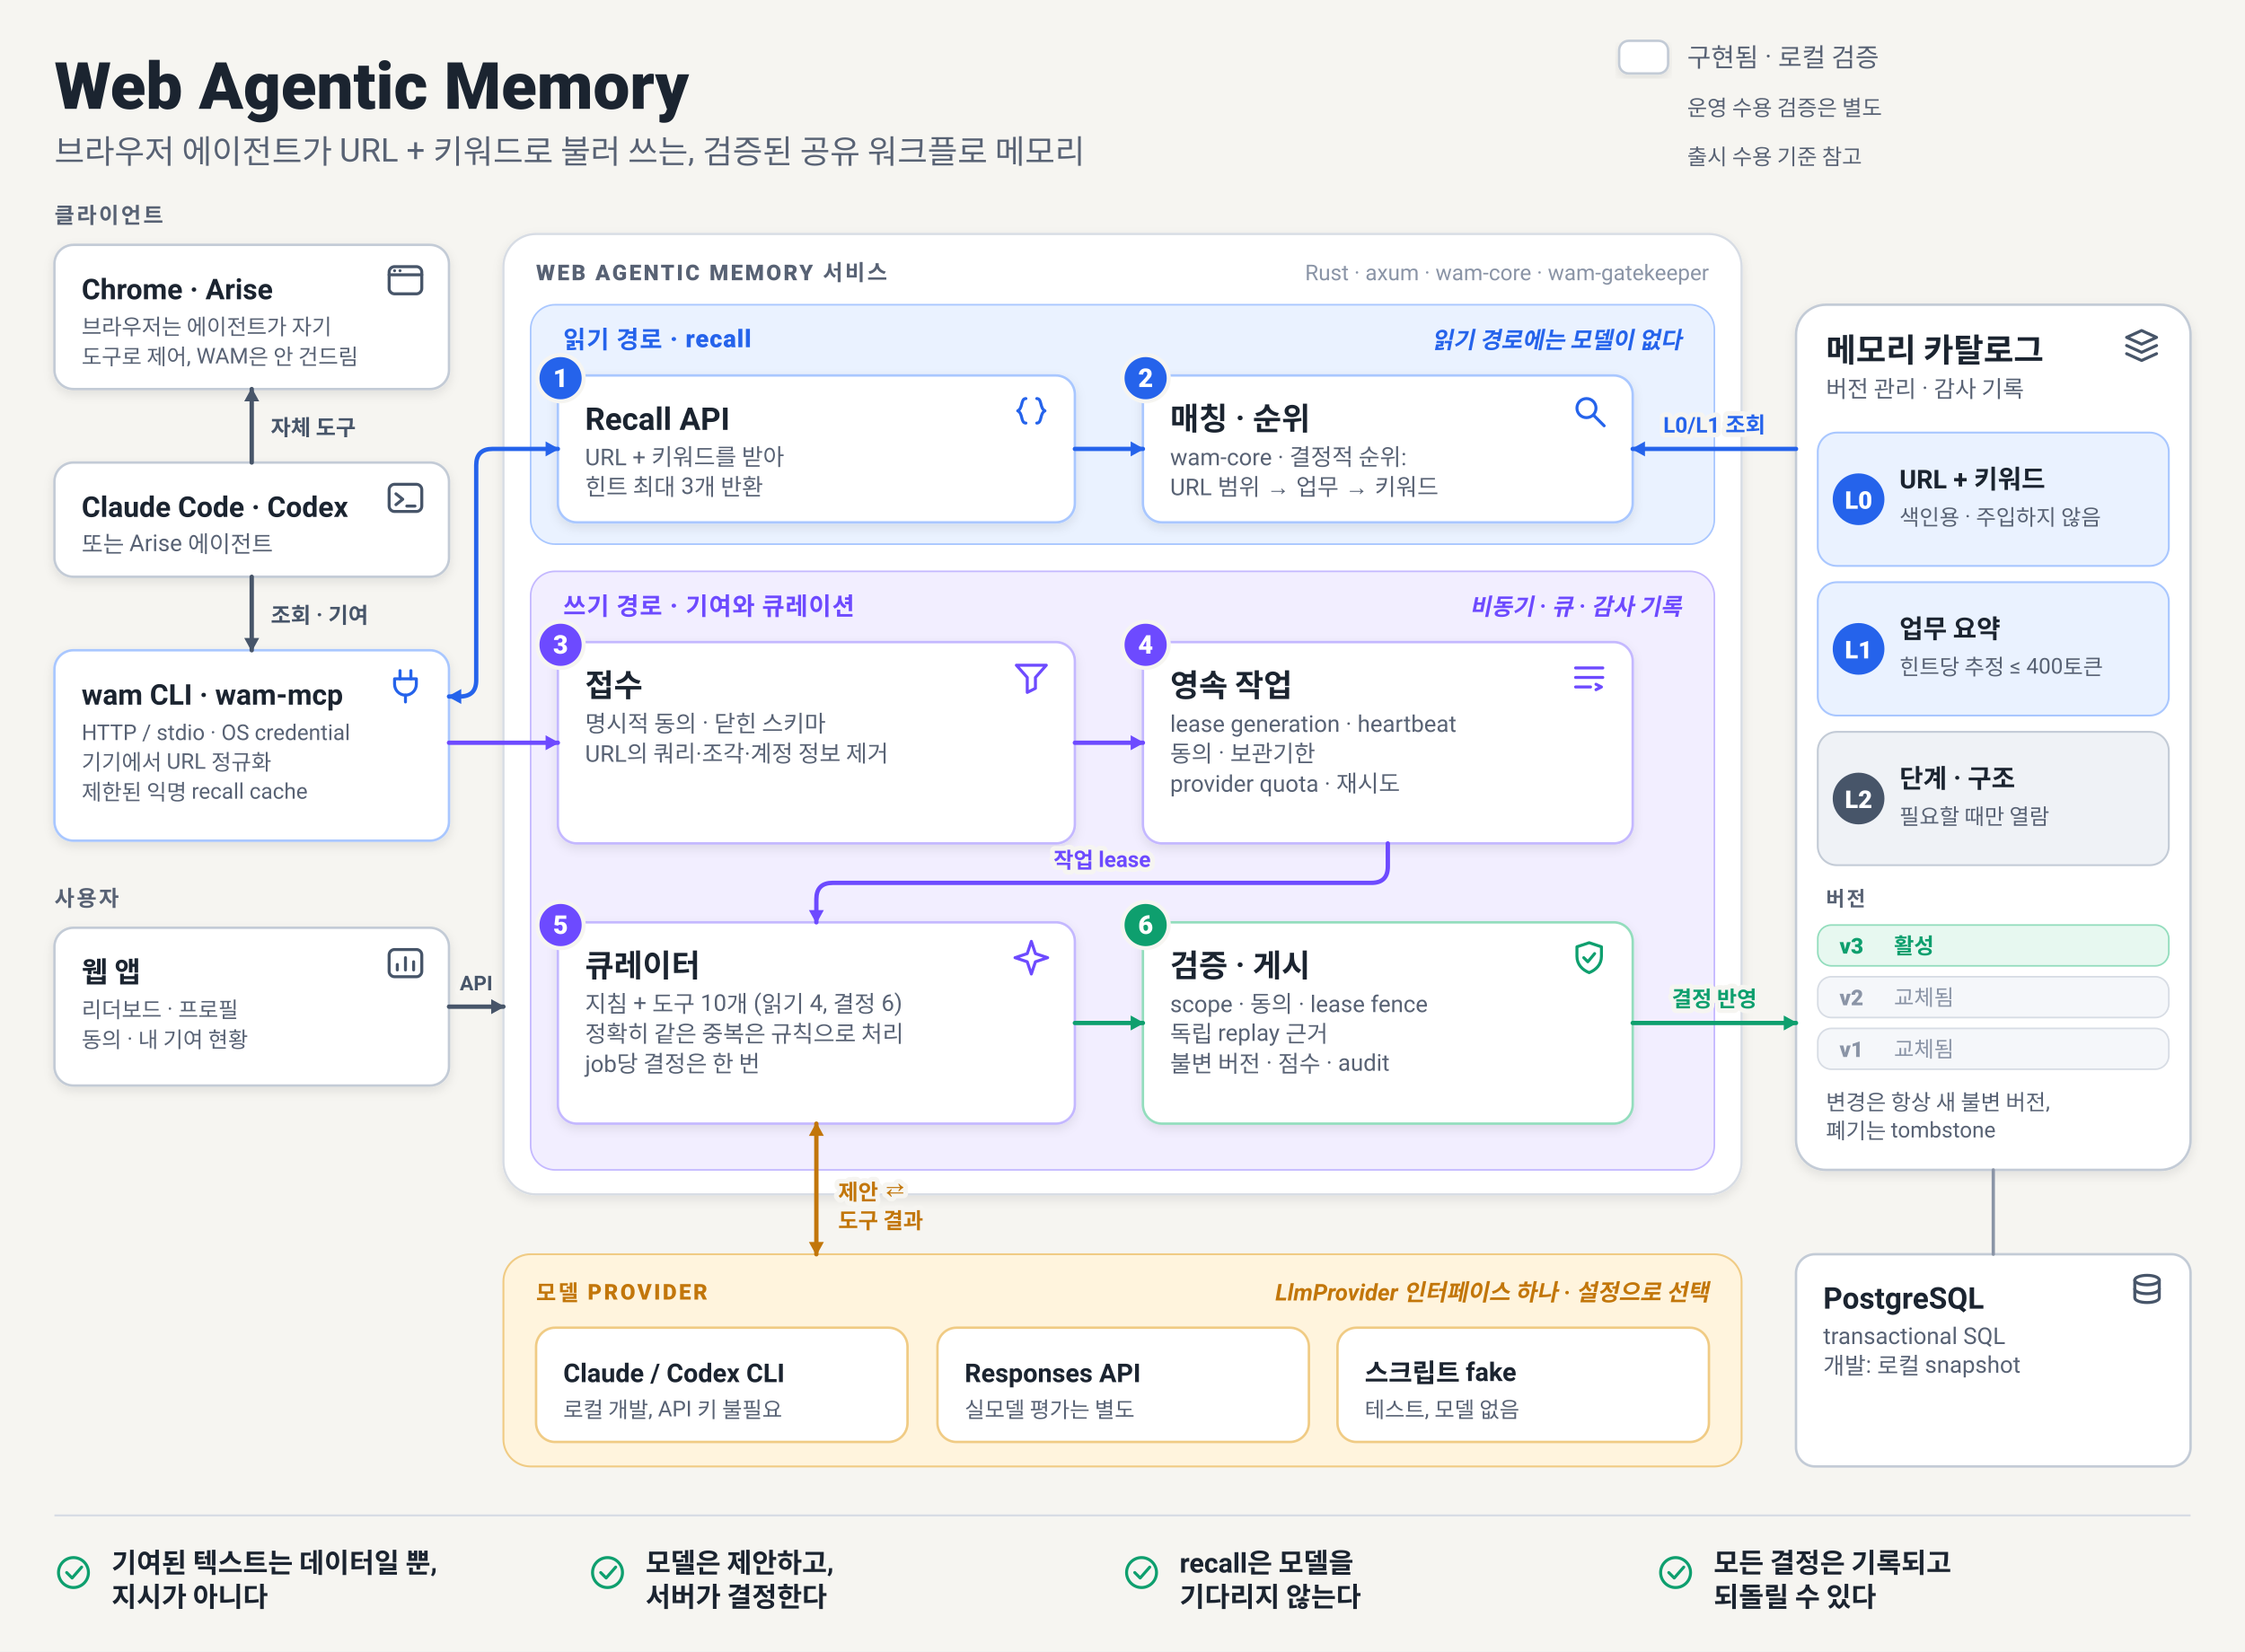
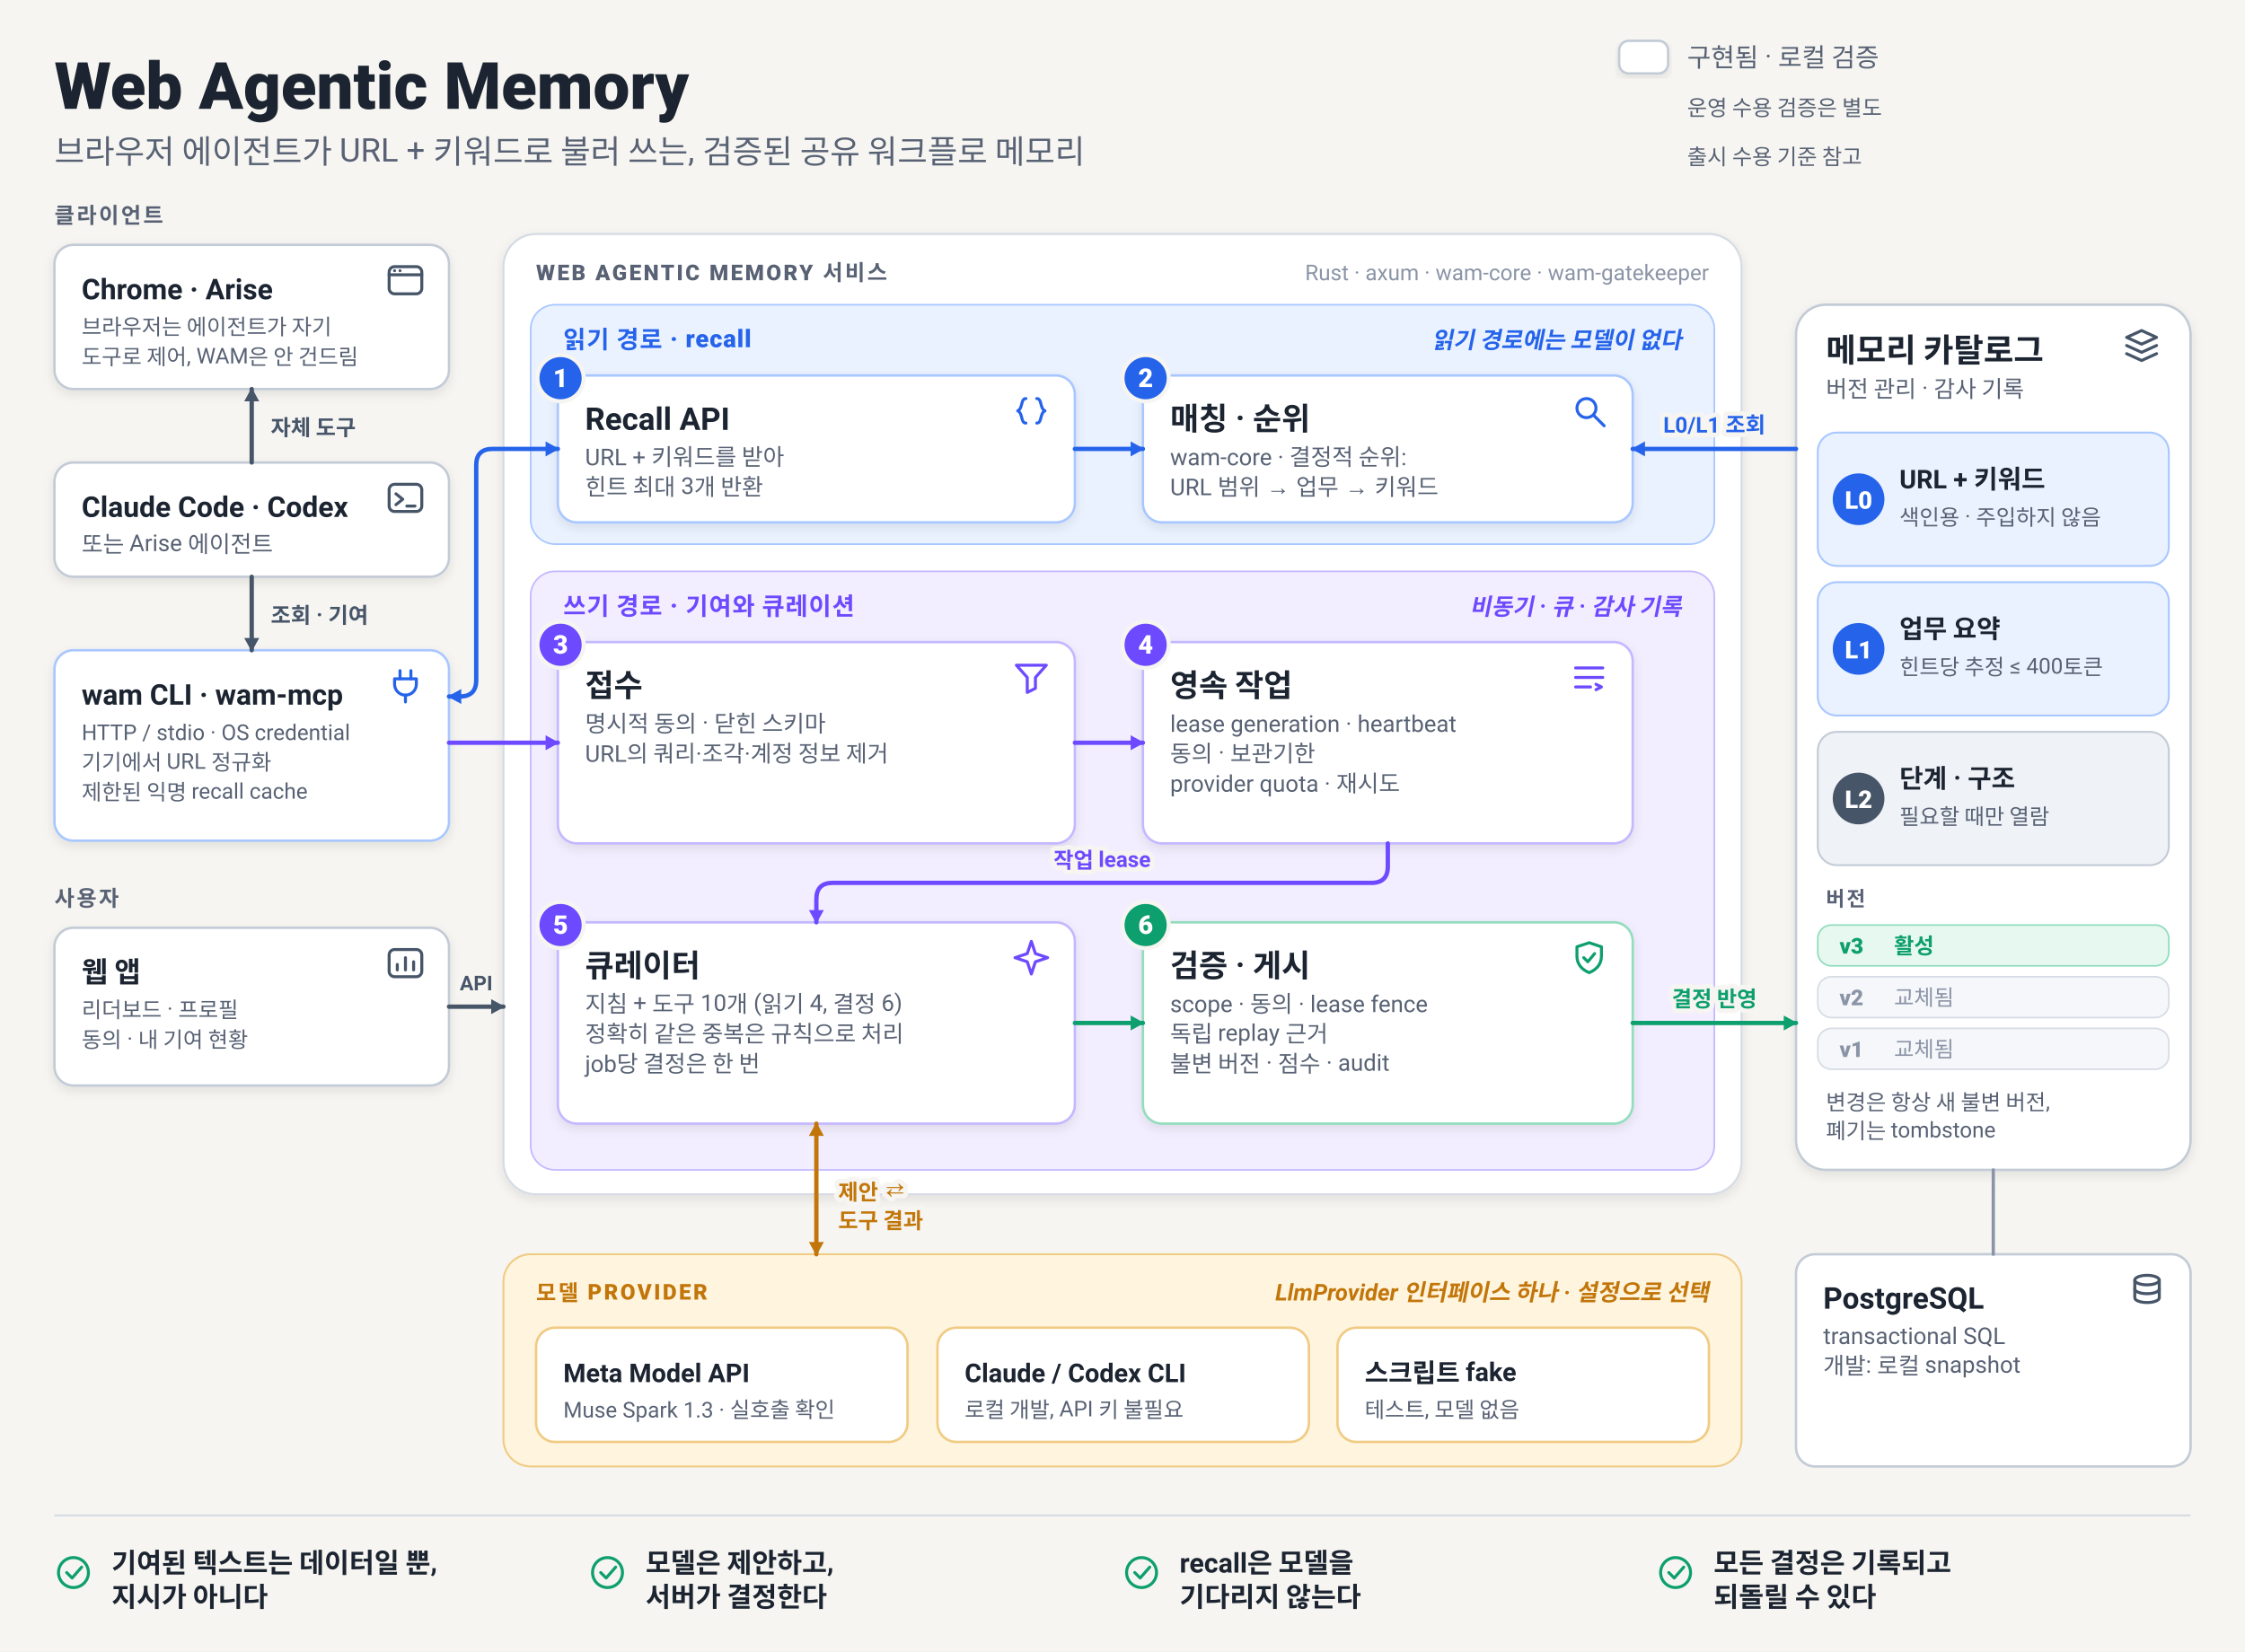
<svg xmlns="http://www.w3.org/2000/svg" width="1650" height="1214" viewBox="0 0 1650 1214" role="img" aria-label="Web Agentic Memory 아키텍처 개요: 에이전트는 URL과 키워드로 검증된 워크플로를 불러오고(읽기 경로), 기여는 큐, 모델이 판정하는 큐레이터, 서버 규칙을 거쳐 레이어드 메모리 카탈로그에 반영된다(쓰기 경로)." lang="ko">
  <defs>
    <filter id="shadow" x="-8%" y="-8%" width="116%" height="124%">
      <feDropShadow dx="0" dy="3" stdDeviation="4" flood-color="#0F172A" flood-opacity="0.09" />
    </filter>
    <marker id="a-blue" markerWidth="14" markerHeight="14" refX="11" refY="7" orient="auto-start-reverse" markerUnits="userSpaceOnUse">
      <path d="M2 1.5L12 7 2 12.5z" fill="#2563EB" />
    </marker>
    <marker id="a-violet" markerWidth="14" markerHeight="14" refX="11" refY="7" orient="auto-start-reverse" markerUnits="userSpaceOnUse">
      <path d="M2 1.5L12 7 2 12.5z" fill="#6D4AFF" />
    </marker>
    <marker id="a-green" markerWidth="14" markerHeight="14" refX="11" refY="7" orient="auto-start-reverse" markerUnits="userSpaceOnUse">
      <path d="M2 1.5L12 7 2 12.5z" fill="#0E9F6E" />
    </marker>
    <marker id="a-amber" markerWidth="14" markerHeight="14" refX="11" refY="7" orient="auto-start-reverse" markerUnits="userSpaceOnUse">
      <path d="M2 1.5L12 7 2 12.5z" fill="#C2760A" />
    </marker>
    <marker id="a-slate" markerWidth="14" markerHeight="14" refX="11" refY="7" orient="auto-start-reverse" markerUnits="userSpaceOnUse">
      <path d="M2 1.5L12 7 2 12.5z" fill="#475569" />
    </marker>
  </defs>
  <style>text{font-family:-apple-system,BlinkMacSystemFont,"SF Pro Text","Segoe UI",Roboto,"Helvetica Neue",Arial,"Apple SD Gothic Neo","Noto Sans KR","Malgun Gothic",sans-serif;}</style>
  <rect width="1650" height="1214" fill="#F6F5F1" />
  <text x="40" y="80" font-size="48" font-weight="800" fill="#1B2430">Web Agentic Memory</text>
  <text x="40" y="120" font-size="24" font-weight="400" fill="#586274" data-max="1050">브라우저 에이전트가 URL + 키워드로 불러 쓰는, 검증된 공유 워크플로 메모리</text>
  <rect x="1190" y="30" width="36" height="24" rx="7" fill="#FFFFFF" stroke="#C3CBD6" stroke-width="1.8" filter="url(#shadow)" />
  <text x="1240" y="49" font-size="19" font-weight="400" fill="#586274" data-max="370">구현됨 · 로컬 검증</text>
  <text x="1240" y="85" font-size="16" font-weight="400" fill="#586274" data-max="370">운영 수용 검증은 별도</text>
  <text x="1240" y="121" font-size="16" font-weight="400" fill="#586274" data-max="370">출시 수용 기준 참고</text>
  <rect x="370" y="172" width="910" height="706" rx="24" fill="#FFFFFF" stroke="#D7DCE4" stroke-width="1.6" filter="url(#shadow)" />
  <text x="394" y="206" font-size="16" font-weight="800" fill="#586274" letter-spacing="1.6">WEB AGENTIC MEMORY 서비스</text>
  <text x="1256" y="206" font-size="16" font-weight="400" fill="#8A94A6" text-anchor="end" data-max="480" font-family="&quot;SF Mono&quot;,SFMono-Regular,Menlo,Consolas,&quot;Liberation Mono&quot;,monospace">Rust · axum · wam-core · wam-gatekeeper</text>
  <rect x="390" y="224" width="870" height="176" rx="18" fill="#EAF2FF" stroke="#A9C7FF" stroke-width="1.2" />
  <text x="414" y="256" font-size="18" font-weight="800" fill="#2563EB" data-max="420" letter-spacing="0.6">읽기 경로 · recall</text>
  <text x="1236" y="256" font-size="17" font-weight="600" fill="#2563EB" text-anchor="end" data-max="330" font-style="italic">읽기 경로에는 모델이 없다</text>
  <rect x="390" y="420" width="870" height="440" rx="18" fill="#F2EEFF" stroke="#C4B8FF" stroke-width="1.2" />
  <text x="414" y="452" font-size="18" font-weight="800" fill="#6D4AFF" data-max="420" letter-spacing="0.6">쓰기 경로 · 기여와 큐레이션</text>
  <text x="1236" y="452" font-size="17" font-weight="600" fill="#6D4AFF" text-anchor="end" data-max="330" font-style="italic">비동기 · 큐 · 감사 기록</text>
  <rect x="410" y="276" width="380" height="108" rx="14" fill="#FFFFFF" stroke="#A9C7FF" stroke-width="1.8" filter="url(#shadow)" />
  <text x="430" y="316" font-size="23" font-weight="700" fill="#1B2430" data-max="300">Recall API</text>
  <text x="430" y="342" font-size="17" font-weight="400" fill="#586274" data-max="340">URL + 키워드를 받아</text>
  <text x="430" y="364" font-size="17" font-weight="400" fill="#586274" data-max="340">힌트 최대 3개 반환</text>
  <circle cx="412" cy="278" r="17" fill="#2563EB" stroke="#F6F5F1" stroke-width="3" />
  <text x="412" y="284.5" font-size="19" font-weight="800" fill="#FFFFFF" text-anchor="middle">1</text>
  <g transform="translate(744,288)" fill="none" stroke="#2563EB" stroke-width="2.2" stroke-linecap="round" stroke-linejoin="round">
    <path d="M10 5C6 5 8 12 4 14c4 2 2 9 6 9" />
    <path d="M18 5c4 0 2 7 6 9-4 2-2 9-6 9" />
  </g>
  <rect x="840" y="276" width="360" height="108" rx="14" fill="#FFFFFF" stroke="#A9C7FF" stroke-width="1.8" filter="url(#shadow)" />
  <text x="860" y="316" font-size="23" font-weight="700" fill="#1B2430" data-max="280">매칭 · 순위</text>
  <text x="860" y="342" font-size="17" font-weight="400" fill="#586274" data-max="320">wam-core · 결정적 순위:</text>
  <text x="860" y="364" font-size="17" font-weight="400" fill="#586274" data-max="320">URL 범위 → 업무 → 키워드</text>
  <circle cx="842" cy="278" r="17" fill="#2563EB" stroke="#F6F5F1" stroke-width="3" />
  <text x="842" y="284.5" font-size="19" font-weight="800" fill="#FFFFFF" text-anchor="middle">2</text>
  <g transform="translate(1154,288)" fill="none" stroke="#2563EB" stroke-width="2.2" stroke-linecap="round" stroke-linejoin="round">
    <circle cx="12" cy="12" r="7" />
    <path d="M17.5 17.5L25 25" />
  </g>
  <path d="M790 330 L840 330" fill="none" stroke="#2563EB" stroke-width="3.2" stroke-linecap="round" stroke-linejoin="round" marker-end="url(#a-blue)" />
  <rect x="410" y="472" width="380" height="148" rx="14" fill="#FFFFFF" stroke="#C4B8FF" stroke-width="1.8" filter="url(#shadow)" />
  <text x="430" y="512" font-size="23" font-weight="700" fill="#1B2430" data-max="300">접수</text>
  <text x="430" y="538" font-size="17" font-weight="400" fill="#586274" data-max="340">명시적 동의 · 닫힌 스키마</text>
  <text x="430" y="560" font-size="17" font-weight="400" fill="#586274" data-max="340">URL의 쿼리·조각·계정 정보 제거</text>
  <circle cx="412" cy="474" r="17" fill="#6D4AFF" stroke="#F6F5F1" stroke-width="3" />
  <text x="412" y="480.5" font-size="19" font-weight="800" fill="#FFFFFF" text-anchor="middle">3</text>
  <g transform="translate(744,484)" fill="none" stroke="#6D4AFF" stroke-width="2.2" stroke-linecap="round" stroke-linejoin="round">
    <path d="M3 5h22l-8 9v8l-6 3v-11z" />
  </g>
  <rect x="840" y="472" width="360" height="148" rx="14" fill="#FFFFFF" stroke="#C4B8FF" stroke-width="1.8" filter="url(#shadow)" />
  <text x="860" y="512" font-size="23" font-weight="700" fill="#1B2430" data-max="280">영속 작업</text>
  <text x="860" y="538" font-size="17" font-weight="400" fill="#586274" data-max="320">lease generation · heartbeat</text>
  <text x="860" y="560" font-size="17" font-weight="400" fill="#586274" data-max="320">동의 · 보관기한</text>
  <text x="860" y="582" font-size="17" font-weight="400" fill="#586274" data-max="320">provider quota · 재시도</text>
  <circle cx="842" cy="474" r="17" fill="#6D4AFF" stroke="#F6F5F1" stroke-width="3" />
  <text x="842" y="480.5" font-size="19" font-weight="800" fill="#FFFFFF" text-anchor="middle">4</text>
  <g transform="translate(1154,484)" fill="none" stroke="#6D4AFF" stroke-width="2.2" stroke-linecap="round" stroke-linejoin="round">
    <path d="M4 7h20M4 14h20M4 21h11" />
    <path d="M19 19l4 2-4 2" />
  </g>
  <rect x="410" y="678" width="380" height="148" rx="14" fill="#FFFFFF" stroke="#C4B8FF" stroke-width="1.8" filter="url(#shadow)" />
  <text x="430" y="718" font-size="23" font-weight="700" fill="#1B2430" data-max="300">큐레이터</text>
  <text x="430" y="744" font-size="17" font-weight="400" fill="#586274" data-max="340">지침 + 도구 10개 (읽기 4, 결정 6)</text>
  <text x="430" y="766" font-size="17" font-weight="400" fill="#586274" data-max="340">정확히 같은 중복은 규칙으로 처리</text>
  <text x="430" y="788" font-size="17" font-weight="400" fill="#586274" data-max="340">job당 결정은 한 번</text>
  <circle cx="412" cy="680" r="17" fill="#6D4AFF" stroke="#F6F5F1" stroke-width="3" />
  <text x="412" y="686.5" font-size="19" font-weight="800" fill="#FFFFFF" text-anchor="middle">5</text>
  <g transform="translate(744,690)" fill="none" stroke="#6D4AFF" stroke-width="2.2" stroke-linecap="round" stroke-linejoin="round">
    <path d="M14 2l3 9 9 3-9 3-3 9-3-9-9-3 9-3z" />
  </g>
  <rect x="840" y="678" width="360" height="148" rx="14" fill="#FFFFFF" stroke="#93DDBD" stroke-width="1.8" filter="url(#shadow)" />
  <text x="860" y="718" font-size="23" font-weight="700" fill="#1B2430" data-max="280">검증 · 게시</text>
  <text x="860" y="744" font-size="17" font-weight="400" fill="#586274" data-max="320">scope · 동의 · lease fence</text>
  <text x="860" y="766" font-size="17" font-weight="400" fill="#586274" data-max="320">독립 replay 근거</text>
  <text x="860" y="788" font-size="17" font-weight="400" fill="#586274" data-max="320">불변 버전 · 점수 · audit</text>
  <circle cx="842" cy="680" r="17" fill="#0E9F6E" stroke="#F6F5F1" stroke-width="3" />
  <text x="842" y="686.5" font-size="19" font-weight="800" fill="#FFFFFF" text-anchor="middle">6</text>
  <g transform="translate(1154,690)" fill="none" stroke="#0E9F6E" stroke-width="2.2" stroke-linecap="round" stroke-linejoin="round">
    <path d="M14 3l9 3v7c0 6-4 10-9 12-5-2-9-6-9-12V6z" />
    <path d="M10 14l3 3 5-6" />
  </g>
  <path d="M790 546 L840 546" fill="none" stroke="#6D4AFF" stroke-width="3.2" stroke-linecap="round" stroke-linejoin="round" marker-end="url(#a-violet)" />
  <path d="M1020 620 L1020 637 Q1020 649 1008 649 L612 649 Q600 649 600 661 L600 678" fill="none" stroke="#6D4AFF" stroke-width="3.2" stroke-linecap="round" stroke-linejoin="round" marker-end="url(#a-violet)" />
  <text x="810.0" y="638" font-size="16" font-weight="600" fill="#6D4AFF" text-anchor="middle" data-max="200" stroke="#F6F5F1" stroke-width="7" paint-order="stroke" stroke-linejoin="round">작업 lease</text>
  <path d="M790 752 L840 752" fill="none" stroke="#0E9F6E" stroke-width="3.2" stroke-linecap="round" stroke-linejoin="round" marker-end="url(#a-green)" />
  <rect x="370" y="922" width="910" height="156" rx="20" fill="#FFF4DD" stroke="#F0CB84" stroke-width="1.4" />
  <text x="394" y="956" font-size="16" font-weight="800" fill="#C2760A" letter-spacing="1.6">모델 PROVIDER</text>
  <text x="1256" y="956" font-size="17" font-weight="600" fill="#C2760A" text-anchor="end" data-max="560" font-style="italic">LlmProvider 인터페이스 하나 · 설정으로 선택</text>
  <rect x="394" y="976" width="273" height="84" rx="14" fill="#FFFFFF" stroke="#F0CB84" stroke-width="1.8" />
-   <text x="414" y="1016" font-size="19" font-weight="700" fill="#1B2430" data-max="233">Claude / Codex CLI</text>
-   <text x="414" y="1042" font-size="16" font-weight="400" fill="#586274" data-max="233">로컬 개발, API 키 불필요</text>
+   <text x="414" y="1016" font-size="19" font-weight="700" fill="#1B2430" data-max="233">Meta Model API</text>
+   <text x="414" y="1042" font-size="16" font-weight="400" fill="#586274" data-max="233">Muse Spark 1.3 · 실호출 확인</text>
  <rect x="689" y="976" width="273" height="84" rx="14" fill="#FFFFFF" stroke="#F0CB84" stroke-width="1.8" />
-   <text x="709" y="1016" font-size="19" font-weight="700" fill="#1B2430" data-max="233">Responses API</text>
-   <text x="709" y="1042" font-size="16" font-weight="400" fill="#586274" data-max="233">실모델 평가는 별도</text>
+   <text x="709" y="1016" font-size="19" font-weight="700" fill="#1B2430" data-max="233">Claude / Codex CLI</text>
+   <text x="709" y="1042" font-size="16" font-weight="400" fill="#586274" data-max="233">로컬 개발, API 키 불필요</text>
  <rect x="983" y="976" width="273" height="84" rx="14" fill="#FFFFFF" stroke="#F0CB84" stroke-width="1.8" />
  <text x="1003" y="1016" font-size="19" font-weight="700" fill="#1B2430" data-max="233">스크립트 fake</text>
  <text x="1003" y="1042" font-size="16" font-weight="400" fill="#586274" data-max="233">테스트, 모델 없음</text>
  <path d="M600 826 L600 922" fill="none" stroke="#C2760A" stroke-width="3.2" stroke-linecap="round" stroke-linejoin="round" marker-end="url(#a-amber)" marker-start="url(#a-amber)" />
  <text x="616" y="882" font-size="16" font-weight="600" fill="#C2760A" data-max="150" stroke="#F6F5F1" stroke-width="7" paint-order="stroke" stroke-linejoin="round">제안 ⇄</text>
  <text x="616" y="903" font-size="16" font-weight="600" fill="#C2760A" data-max="150" stroke="#F6F5F1" stroke-width="7" paint-order="stroke" stroke-linejoin="round">도구 결과</text>
  <rect x="1320" y="224" width="290" height="636" rx="22" fill="#FFFFFF" stroke="#C3CBD6" stroke-width="1.8" filter="url(#shadow)" />
  <g transform="translate(1560,240)" fill="none" stroke="#475569" stroke-width="2.2" stroke-linecap="round" stroke-linejoin="round">
    <path d="M14 3l11 5-11 5L3 8z" />
    <path d="M3 14l11 5 11-5" />
    <path d="M3 20l11 5 11-5" />
  </g>
  <text x="1342" y="266" font-size="24" font-weight="800" fill="#1B2430" data-max="210">메모리 카탈로그</text>
  <text x="1342" y="292" font-size="17" font-weight="400" fill="#586274" data-max="246">버전 관리 · 감사 기록</text>
  <rect x="1336" y="318" width="258" height="98" rx="14" fill="#EAF2FF" stroke="#A9C7FF" stroke-width="1.4" />
  <circle cx="1366" cy="367" r="19" fill="#2563EB" />
  <text x="1366" y="374" font-size="18" font-weight="800" fill="#FFFFFF" text-anchor="middle">L0</text>
  <text x="1396" y="359" font-size="19" font-weight="700" fill="#1B2430" data-max="194">URL + 키워드</text>
  <text x="1396" y="386" font-size="16" font-weight="400" fill="#586274" data-max="194">색인용 · 주입하지 않음</text>
  <rect x="1336" y="428" width="258" height="98" rx="14" fill="#EAF2FF" stroke="#A9C7FF" stroke-width="1.4" />
  <circle cx="1366" cy="477" r="19" fill="#2563EB" />
  <text x="1366" y="484" font-size="18" font-weight="800" fill="#FFFFFF" text-anchor="middle">L1</text>
  <text x="1396" y="469" font-size="19" font-weight="700" fill="#1B2430" data-max="194">업무 요약</text>
  <text x="1396" y="496" font-size="16" font-weight="400" fill="#586274" data-max="194">힌트당 추정 ≤ 400토큰</text>
  <rect x="1336" y="538" width="258" height="98" rx="14" fill="#EFF2F6" stroke="#C3CBD6" stroke-width="1.4" />
  <circle cx="1366" cy="587" r="19" fill="#475569" />
  <text x="1366" y="594" font-size="18" font-weight="800" fill="#FFFFFF" text-anchor="middle">L2</text>
  <text x="1396" y="579" font-size="19" font-weight="700" fill="#1B2430" data-max="194">단계 · 구조</text>
  <text x="1396" y="606" font-size="16" font-weight="400" fill="#586274" data-max="194">필요할 때만 열람</text>
  <text x="1342" y="666" font-size="15" font-weight="800" fill="#586274" letter-spacing="1.4">버전</text>
  <rect x="1336" y="680" width="258" height="30" rx="10" fill="#E7F8F0" stroke="#93DDBD" stroke-width="1.2" />
  <text x="1352" y="701" font-size="16" font-weight="800" fill="#0E9F6E">v3</text>
  <text x="1392" y="701" font-size="16" font-weight="600" fill="#0E9F6E" data-max="180">활성</text>
  <rect x="1336" y="718" width="258" height="30" rx="10" fill="#F5F7FA" stroke="#D7DCE4" stroke-width="1.2" />
  <text x="1352" y="739" font-size="16" font-weight="800" fill="#8A94A6">v2</text>
  <text x="1392" y="739" font-size="16" font-weight="400" fill="#8A94A6" data-max="180">교체됨</text>
  <rect x="1336" y="756" width="258" height="30" rx="10" fill="#F5F7FA" stroke="#D7DCE4" stroke-width="1.2" />
  <text x="1352" y="777" font-size="16" font-weight="800" fill="#8A94A6">v1</text>
  <text x="1392" y="777" font-size="16" font-weight="400" fill="#8A94A6" data-max="180">교체됨</text>
  <text x="1342" y="816" font-size="16" font-weight="400" fill="#586274" data-max="250">변경은 항상 새 불변 버전,</text>
  <text x="1342" y="837" font-size="16" font-weight="400" fill="#586274" data-max="250">폐기는 tombstone</text>
  <path d="M1320 330 L1200 330" fill="none" stroke="#2563EB" stroke-width="3.2" stroke-linecap="round" stroke-linejoin="round" marker-end="url(#a-blue)" />
  <text x="1260.0" y="318" font-size="16" font-weight="600" fill="#2563EB" text-anchor="middle" data-max="116" stroke="#F6F5F1" stroke-width="7" paint-order="stroke" stroke-linejoin="round">L0/L1 조회</text>
  <path d="M1200 752 L1320 752" fill="none" stroke="#0E9F6E" stroke-width="3.2" stroke-linecap="round" stroke-linejoin="round" marker-end="url(#a-green)" />
  <text x="1260.0" y="740" font-size="16" font-weight="600" fill="#0E9F6E" text-anchor="middle" data-max="116" stroke="#F6F5F1" stroke-width="7" paint-order="stroke" stroke-linejoin="round">결정 반영</text>
  <rect x="1320" y="922" width="290" height="156" rx="14" fill="#FFFFFF" stroke="#C3CBD6" stroke-width="1.8" />
  <text x="1340" y="962" font-size="22" font-weight="700" fill="#1B2430" data-max="210">PostgreSQL</text>
  <text x="1340" y="988" font-size="17" font-weight="400" fill="#586274" data-max="250">transactional SQL</text>
  <text x="1340" y="1010" font-size="17" font-weight="400" fill="#586274" data-max="250">개발: 로컬 snapshot</text>
  <g transform="translate(1564,934)" fill="none" stroke="#475569" stroke-width="2.2" stroke-linecap="round" stroke-linejoin="round">
    <ellipse cx="14" cy="7" rx="9" ry="3.5" />
    <path d="M5 7v13c0 2 4 3.5 9 3.5s9-1.5 9-3.5V7" />
    <path d="M5 13.5c0 2 4 3.5 9 3.5s9-1.5 9-3.5" />
  </g>
  <path d="M1465 860 V922" stroke="#8A94A6" stroke-width="2.4" stroke-linecap="round" fill="none" />
  <text x="40" y="164" font-size="16" font-weight="800" fill="#586274" letter-spacing="1.6">클라이언트</text>
  <rect x="40" y="180" width="290" height="106" rx="14" fill="#FFFFFF" stroke="#C3CBD6" stroke-width="1.8" filter="url(#shadow)" />
  <text x="60" y="220" font-size="21" font-weight="700" fill="#1B2430" data-max="210">Chrome · Arise</text>
  <text x="60" y="246" font-size="16" font-weight="400" fill="#586274" data-max="250">브라우저는 에이전트가 자기</text>
  <text x="60" y="268" font-size="16" font-weight="400" fill="#586274" data-max="250">도구로 제어, WAM은 안 건드림</text>
  <g transform="translate(284,192)" fill="none" stroke="#475569" stroke-width="2.2" stroke-linecap="round" stroke-linejoin="round">
    <rect x="2" y="4" width="24" height="20" rx="4" />
    <path d="M2 10h24" />
    <path d="M6 7h.01M10 7h.01" />
  </g>
  <rect x="40" y="340" width="290" height="84" rx="14" fill="#FFFFFF" stroke="#C3CBD6" stroke-width="1.8" filter="url(#shadow)" />
  <text x="60" y="380" font-size="21" font-weight="700" fill="#1B2430" data-max="210">Claude Code · Codex</text>
  <text x="60" y="406" font-size="17" font-weight="400" fill="#586274" data-max="250">또는 Arise 에이전트</text>
  <g transform="translate(284,352)" fill="none" stroke="#475569" stroke-width="2.2" stroke-linecap="round" stroke-linejoin="round">
    <rect x="2" y="4" width="24" height="20" rx="4" />
    <path d="M7 11l5 4-5 4" />
    <path d="M15 20h6" />
  </g>
  <rect x="40" y="478" width="290" height="140" rx="14" fill="#FFFFFF" stroke="#A9C7FF" stroke-width="1.8" filter="url(#shadow)" />
  <text x="60" y="518" font-size="21" font-weight="700" fill="#1B2430" data-max="210">wam CLI · wam-mcp</text>
  <text x="60" y="544" font-size="16" font-weight="400" fill="#586274" data-max="250">HTTP / stdio · OS credential</text>
  <text x="60" y="566" font-size="16" font-weight="400" fill="#586274" data-max="250">기기에서 URL 정규화</text>
  <text x="60" y="588" font-size="16" font-weight="400" fill="#586274" data-max="250">제한된 익명 recall cache</text>
  <g transform="translate(284,490)" fill="none" stroke="#2563EB" stroke-width="2.2" stroke-linecap="round" stroke-linejoin="round">
    <path d="M10 3v6M18 3v6" />
    <path d="M6 9h16v4a8 8 0 0 1-16 0z" />
    <path d="M14 21v5" />
  </g>
  <path d="M185 340 L185 286" fill="none" stroke="#475569" stroke-width="3.2" stroke-linecap="round" stroke-linejoin="round" marker-end="url(#a-slate)" />
  <text x="199" y="320" font-size="16" font-weight="600" fill="#475569" data-max="160" stroke="#F6F5F1" stroke-width="7" paint-order="stroke" stroke-linejoin="round">자체 도구</text>
  <path d="M185 424 L185 478" fill="none" stroke="#475569" stroke-width="3.2" stroke-linecap="round" stroke-linejoin="round" marker-end="url(#a-slate)" />
  <text x="199" y="458" font-size="16" font-weight="600" fill="#475569" data-max="160" stroke="#F6F5F1" stroke-width="7" paint-order="stroke" stroke-linejoin="round">조회 · 기여</text>
  <path d="M330 512 L338 512 Q350 512 350 500 L350 342 Q350 330 362 330 L410 330" fill="none" stroke="#2563EB" stroke-width="3.2" stroke-linecap="round" stroke-linejoin="round" marker-end="url(#a-blue)" marker-start="url(#a-blue)" />
  <path d="M330 546 L410 546" fill="none" stroke="#6D4AFF" stroke-width="3.2" stroke-linecap="round" stroke-linejoin="round" marker-end="url(#a-violet)" />
  <text x="40" y="666" font-size="16" font-weight="800" fill="#586274" letter-spacing="1.6">사용자</text>
  <rect x="40" y="682" width="290" height="116" rx="14" fill="#FFFFFF" stroke="#C3CBD6" stroke-width="1.8" filter="url(#shadow)" />
  <text x="60" y="722" font-size="21" font-weight="700" fill="#1B2430" data-max="210">웹 앱</text>
  <text x="60" y="748" font-size="16" font-weight="400" fill="#586274" data-max="250">리더보드 · 프로필</text>
  <text x="60" y="770" font-size="16" font-weight="400" fill="#586274" data-max="250">동의 · 내 기여 현황</text>
  <g transform="translate(284,694)" fill="none" stroke="#475569" stroke-width="2.2" stroke-linecap="round" stroke-linejoin="round">
    <rect x="2" y="4" width="24" height="20" rx="4" />
    <path d="M8 19v-4M14 19V10M20 19v-6" />
  </g>
  <path d="M330 740 L370 740" fill="none" stroke="#475569" stroke-width="3.2" stroke-linecap="round" stroke-linejoin="round" marker-end="url(#a-slate)" />
  <text x="350" y="728" font-size="15" font-weight="600" fill="#475569" text-anchor="middle" data-max="40" stroke="#F6F5F1" stroke-width="7" paint-order="stroke" stroke-linejoin="round">API</text>
  <path d="M40 1114 H1610" stroke="#D7DCE4" stroke-width="1.5" />
  <g transform="translate(40.0,1142)" fill="none" stroke="#0E9F6E" stroke-width="2.2" stroke-linecap="round" stroke-linejoin="round">
    <circle cx="14" cy="14" r="11" />
    <path d="M9 14l4 4 7-8" />
  </g>
  <text x="82.0" y="1156" font-size="20" font-weight="600" fill="#1B2430" data-max="332.5">기여된 텍스트는 데이터일 뿐,</text>
  <text x="82.0" y="1181" font-size="20" font-weight="600" fill="#1B2430" data-max="332.5">지시가 아니다</text>
  <g transform="translate(432.5,1142)" fill="none" stroke="#0E9F6E" stroke-width="2.2" stroke-linecap="round" stroke-linejoin="round">
    <circle cx="14" cy="14" r="11" />
    <path d="M9 14l4 4 7-8" />
  </g>
  <text x="474.5" y="1156" font-size="20" font-weight="600" fill="#1B2430" data-max="332.5">모델은 제안하고,</text>
  <text x="474.5" y="1181" font-size="20" font-weight="600" fill="#1B2430" data-max="332.5">서버가 결정한다</text>
  <g transform="translate(825.0,1142)" fill="none" stroke="#0E9F6E" stroke-width="2.2" stroke-linecap="round" stroke-linejoin="round">
    <circle cx="14" cy="14" r="11" />
    <path d="M9 14l4 4 7-8" />
  </g>
  <text x="867.0" y="1156" font-size="20" font-weight="600" fill="#1B2430" data-max="332.5">recall은 모델을</text>
  <text x="867.0" y="1181" font-size="20" font-weight="600" fill="#1B2430" data-max="332.5">기다리지 않는다</text>
  <g transform="translate(1217.5,1142)" fill="none" stroke="#0E9F6E" stroke-width="2.2" stroke-linecap="round" stroke-linejoin="round">
    <circle cx="14" cy="14" r="11" />
    <path d="M9 14l4 4 7-8" />
  </g>
  <text x="1259.5" y="1156" font-size="20" font-weight="600" fill="#1B2430" data-max="332.5">모든 결정은 기록되고</text>
  <text x="1259.5" y="1181" font-size="20" font-weight="600" fill="#1B2430" data-max="332.5">되돌릴 수 있다</text>
</svg>
